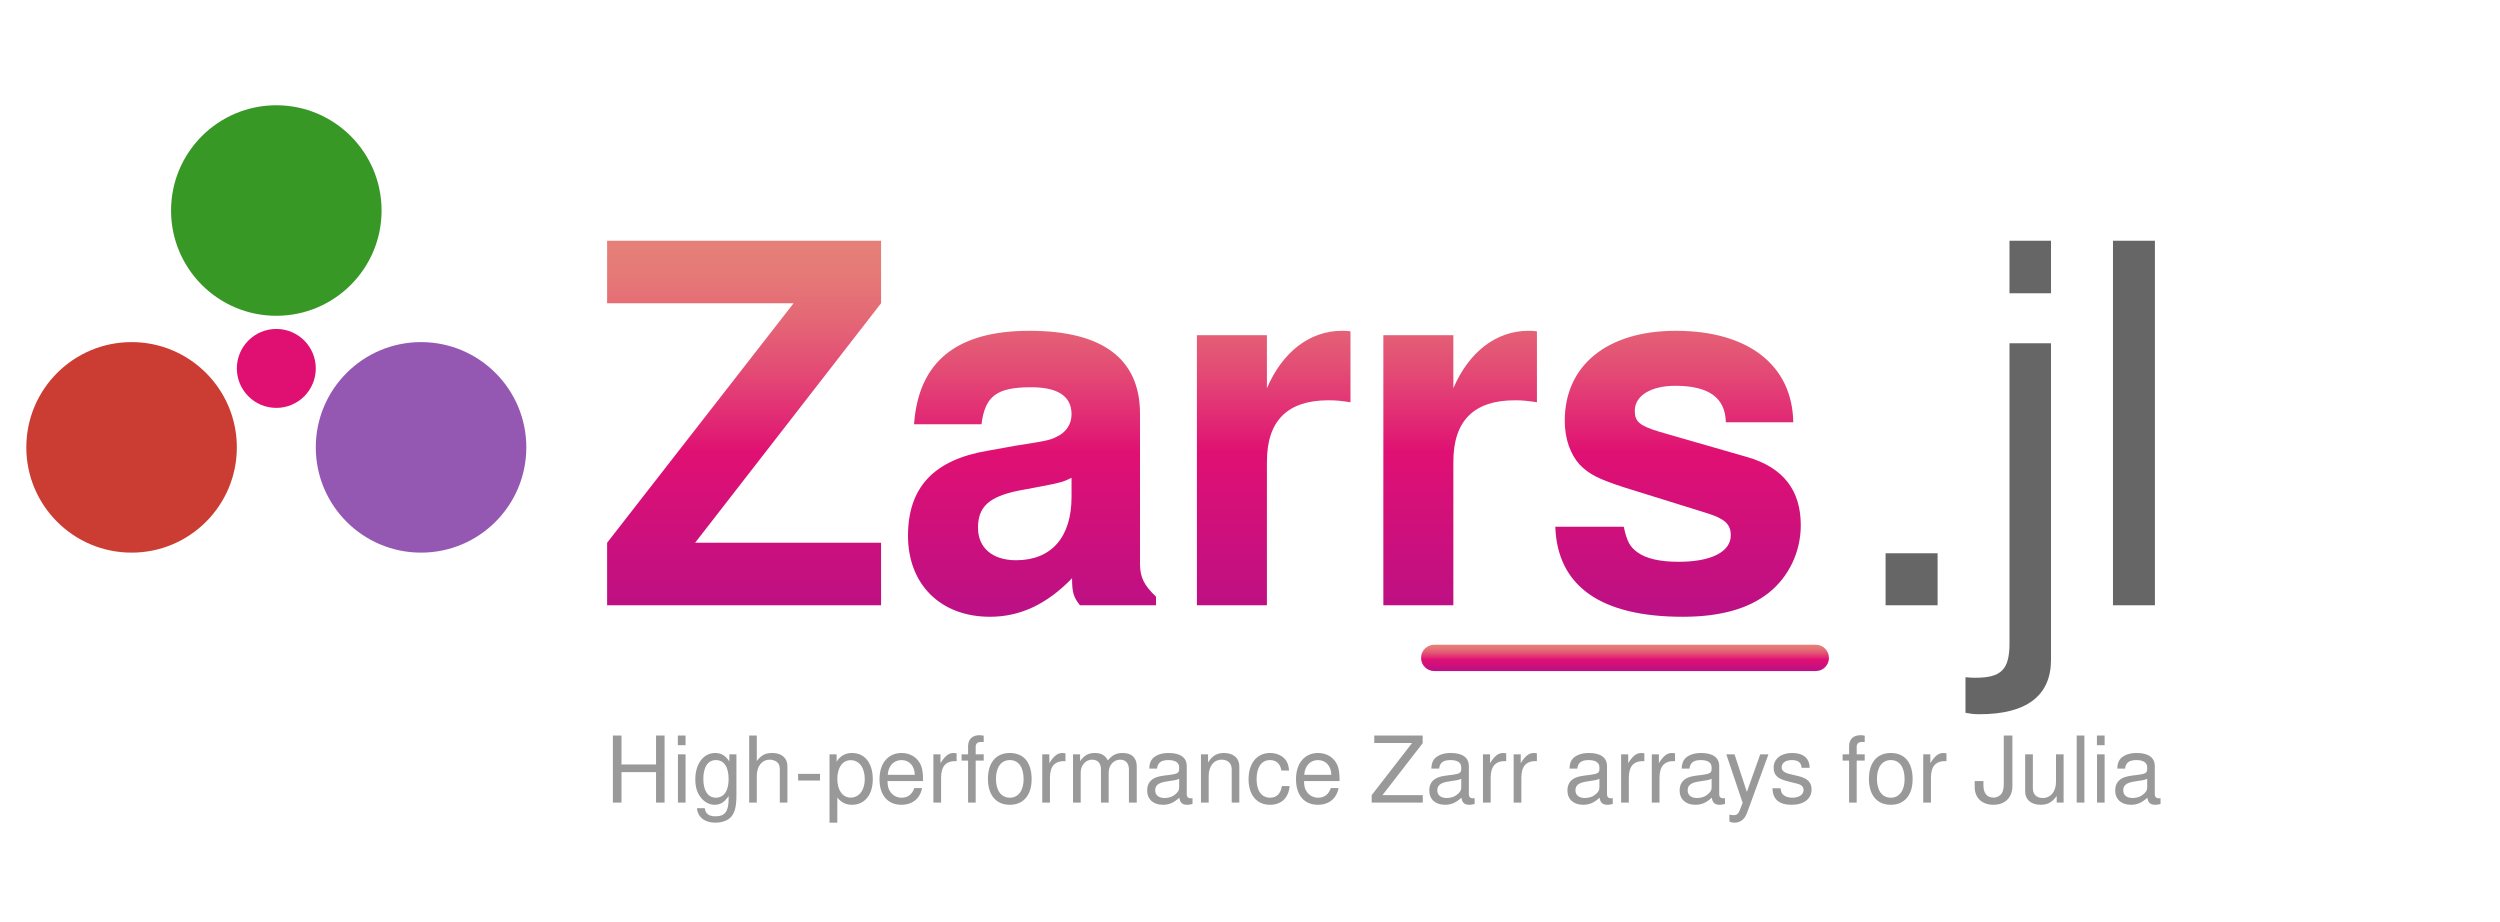
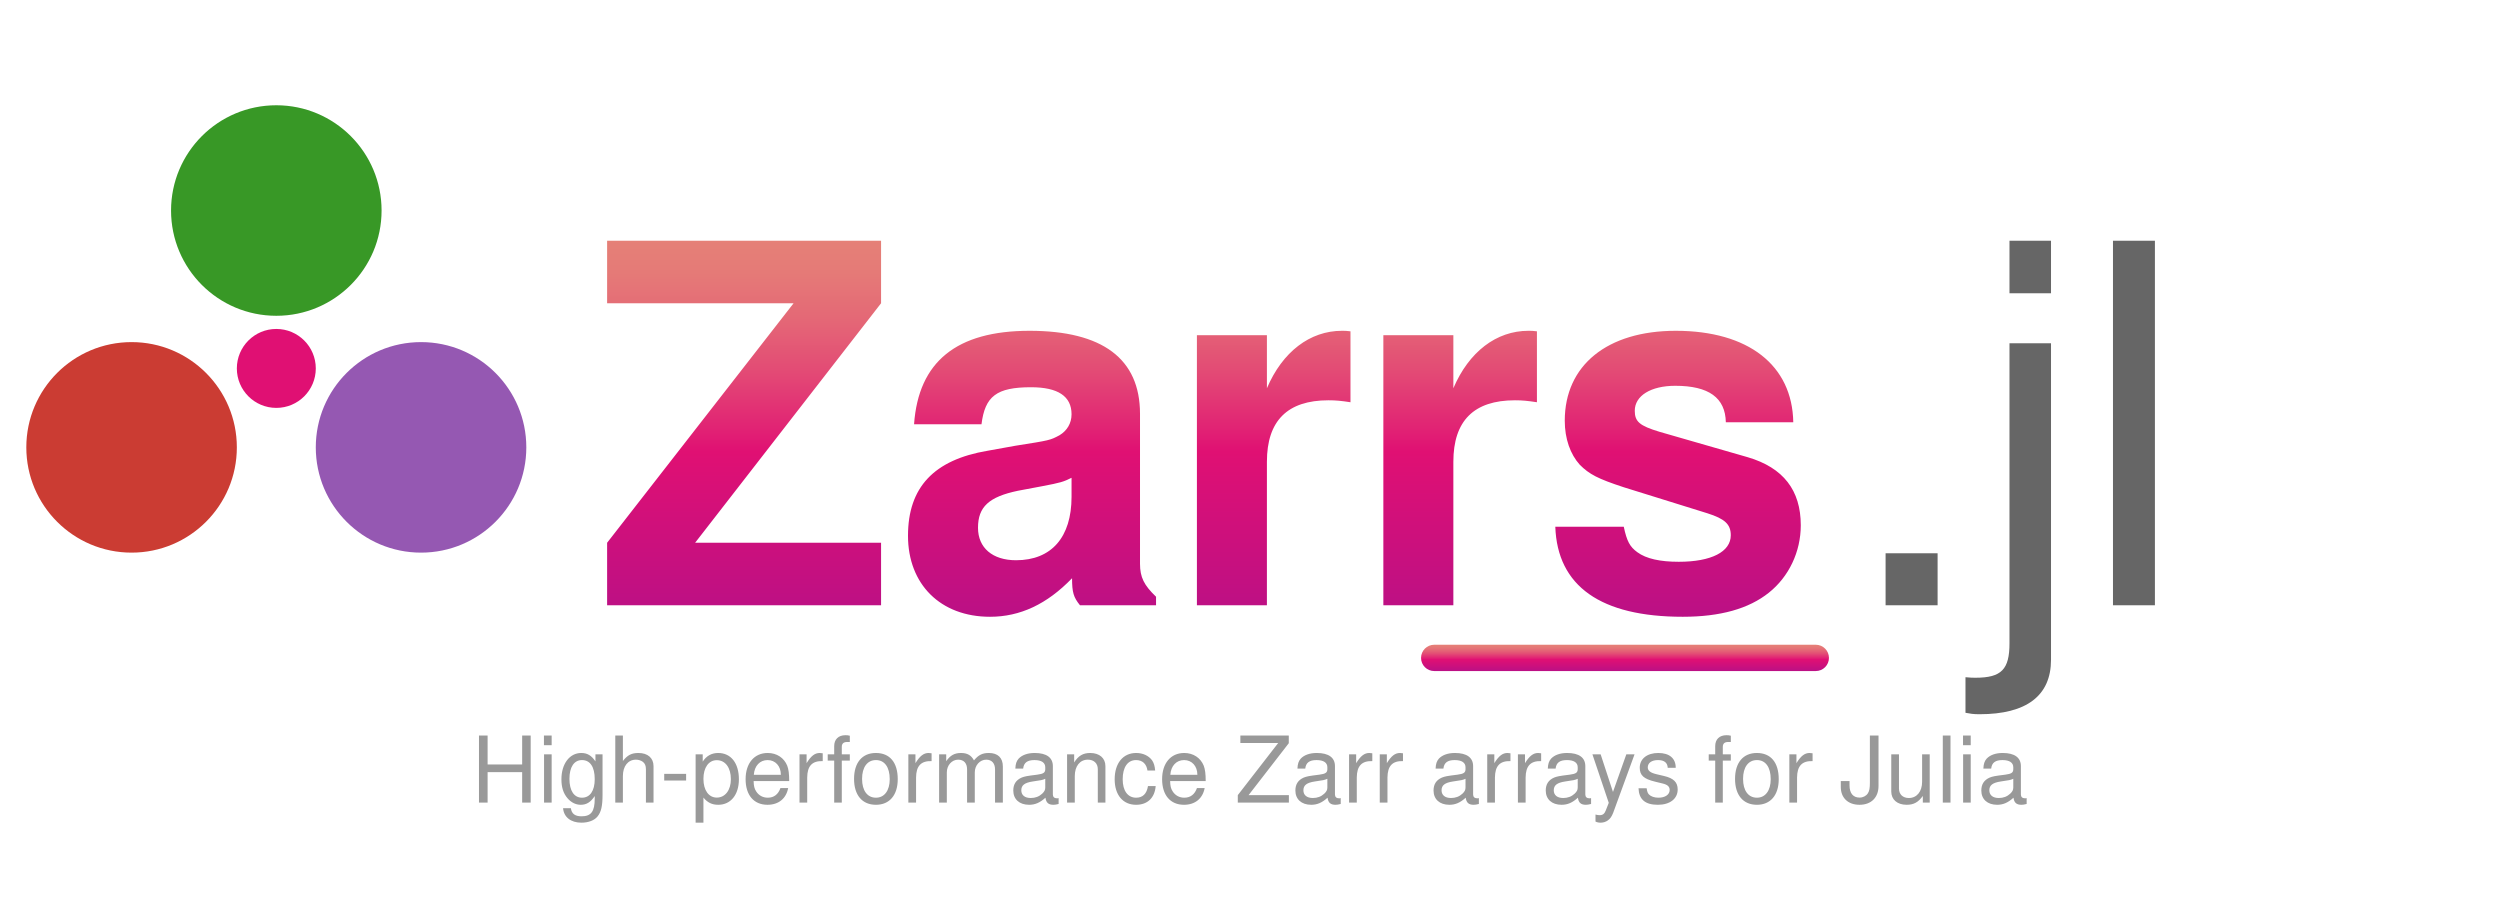
<svg xmlns="http://www.w3.org/2000/svg" viewBox="0 0 380 140" width="380" height="140">
  <defs>
    <linearGradient id="zarrsGrad" x1="0" y1="0" x2="0" y2="1">
      <stop offset="0" stop-color="#E58077" />
      <stop offset="0.087" stop-color="#E57A77" />
      <stop offset="0.207" stop-color="#E46876" />
      <stop offset="0.346" stop-color="#E34B75" />
      <stop offset="0.499" stop-color="#E12374" />
      <stop offset="0.561" stop-color="#E01073" />
      <stop offset="1" stop-color="#BB1085" />
    </linearGradient>
  </defs>
  <g transform="translate(20, 32)">
    <circle cx="22" cy="0" r="16" fill="#389826" />
    <circle cx="0" cy="36" r="16" fill="#CB3C33" />
    <circle cx="44" cy="36" r="16" fill="#9558B2" />
    <circle cx="22" cy="24" r="6" fill="#E01073" />
  </g>
  <text x="90" y="92" font-family="'Helvetica Neue', Helvetica, Arial, sans-serif" font-weight="800" font-size="76" letter-spacing="-1" fill="url(#zarrsGrad)">Zarrs</text>
  <text x="280" y="92" font-family="'Helvetica Neue', Helvetica, Arial, sans-serif" font-weight="400" font-size="76" letter-spacing="-1" fill="#666">.jl</text>
  <rect x="216" y="98" width="62" height="4" rx="2" fill="url(#zarrsGrad)" />
-   <text x="92" y="122" font-family="'Helvetica Neue', Helvetica, Arial, sans-serif" font-weight="400" font-size="14" fill="#999">High-performance Zarr arrays for Julia</text>
+   <text x="190" y="122" text-anchor="middle" font-family="'Helvetica Neue', Helvetica, Arial, sans-serif" font-weight="400" font-size="14" fill="#999">High-performance Zarr arrays for Julia</text>
</svg>
